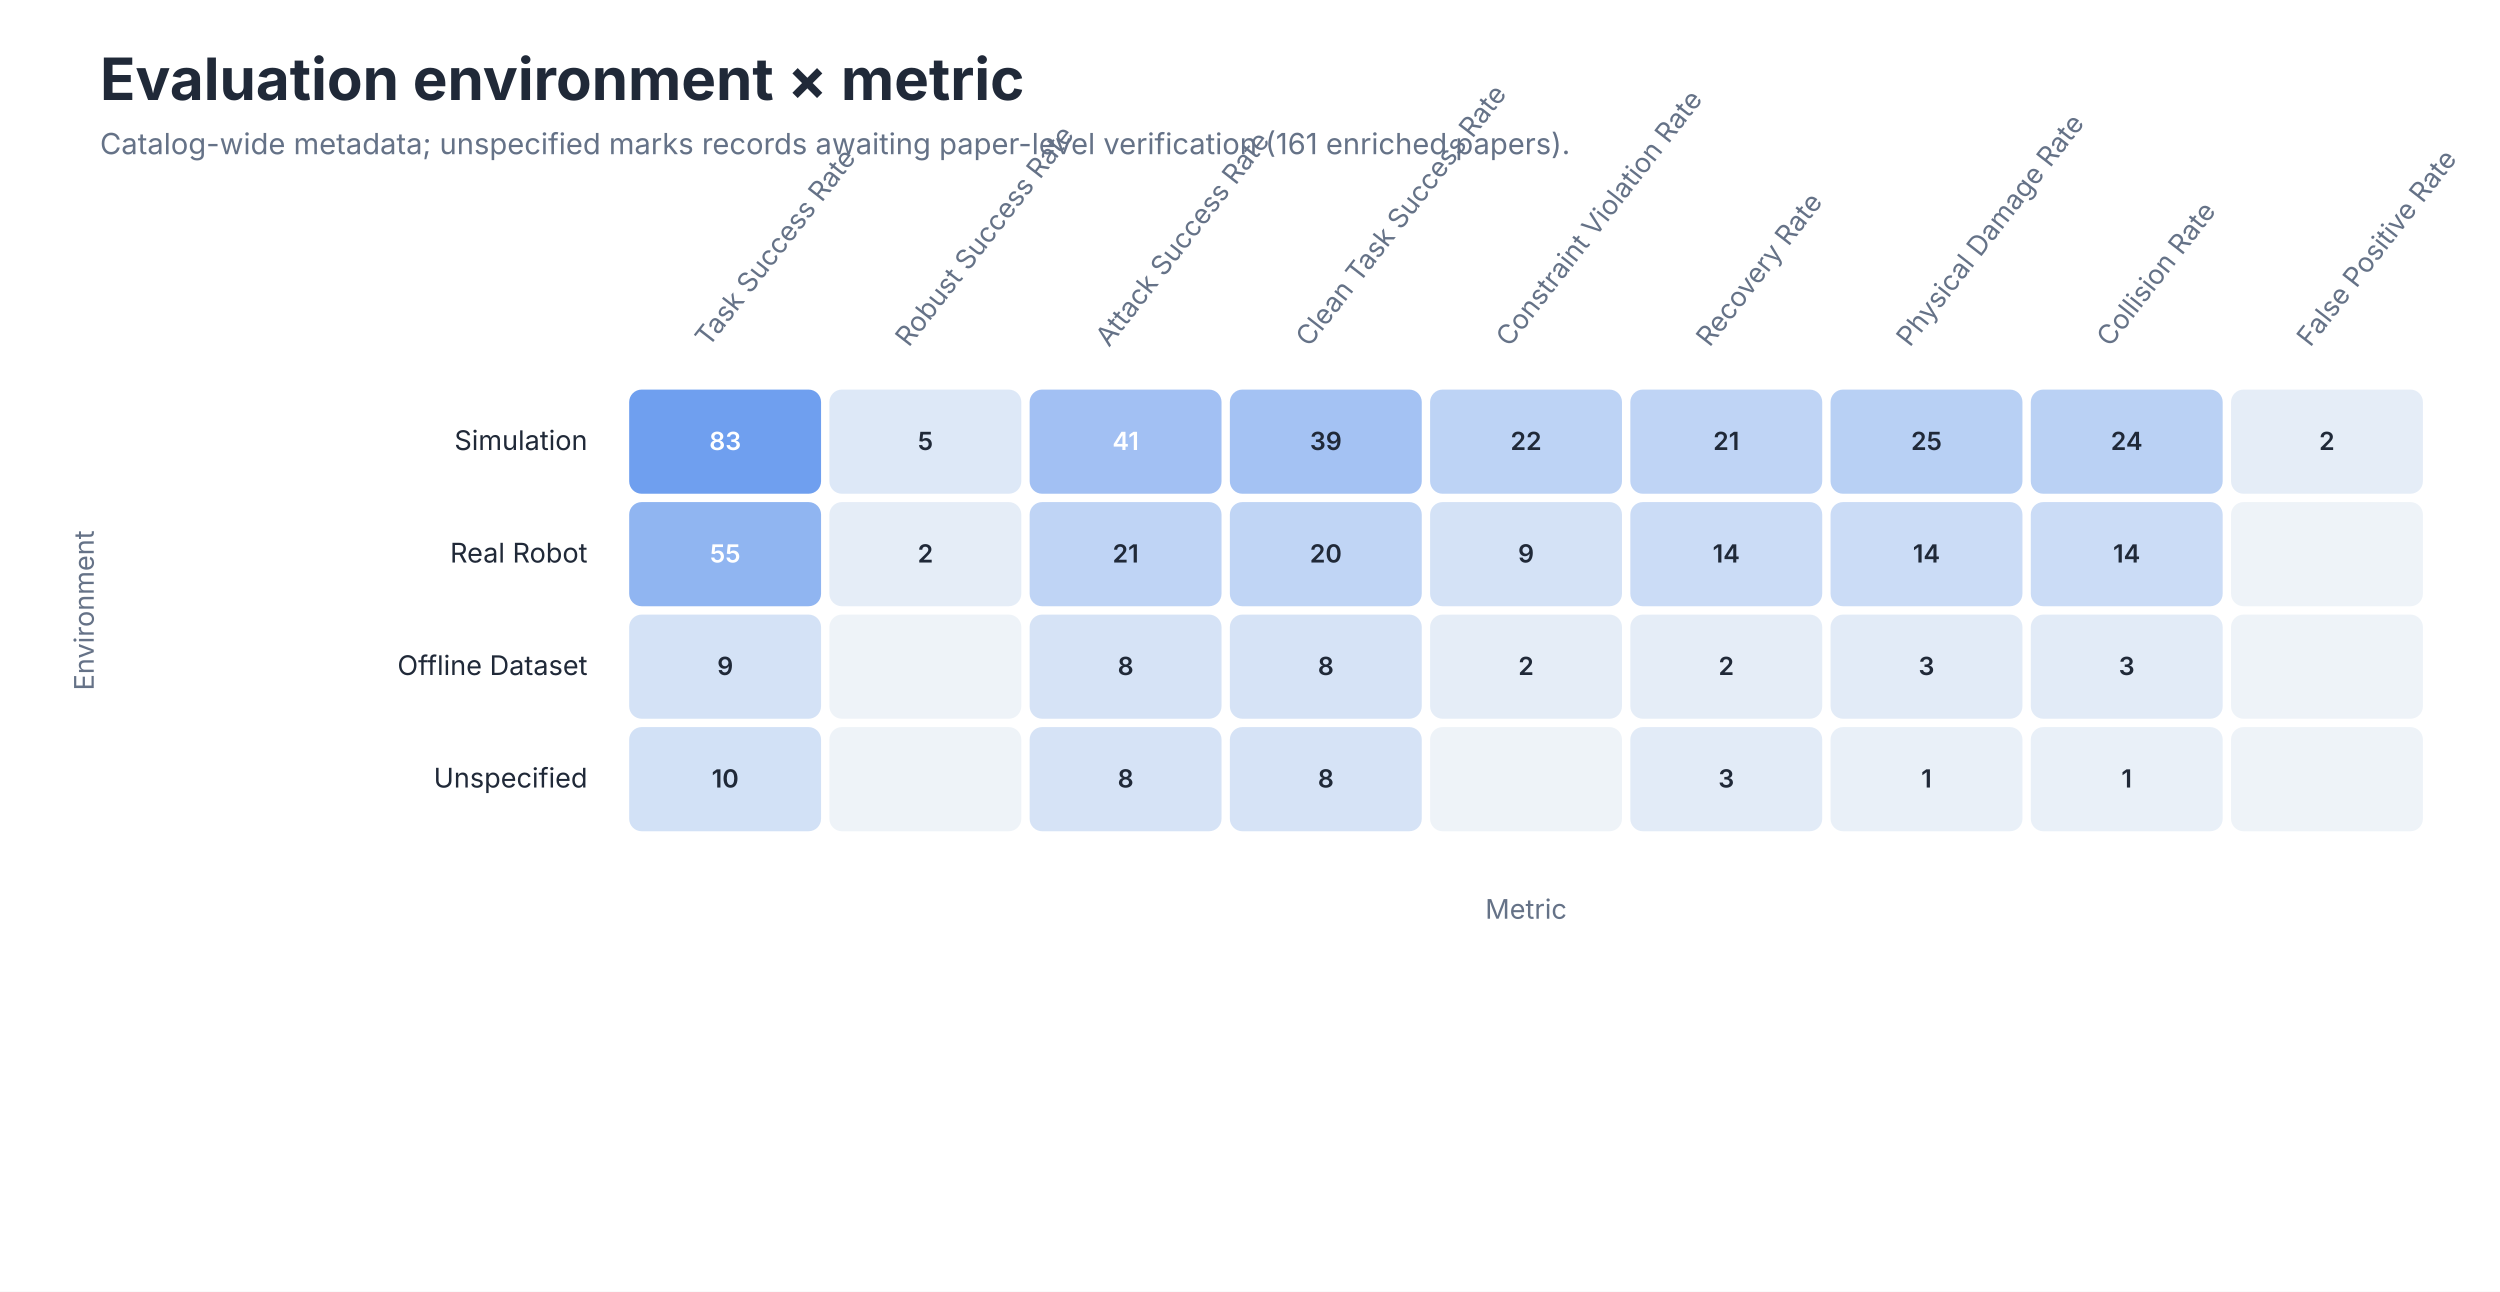
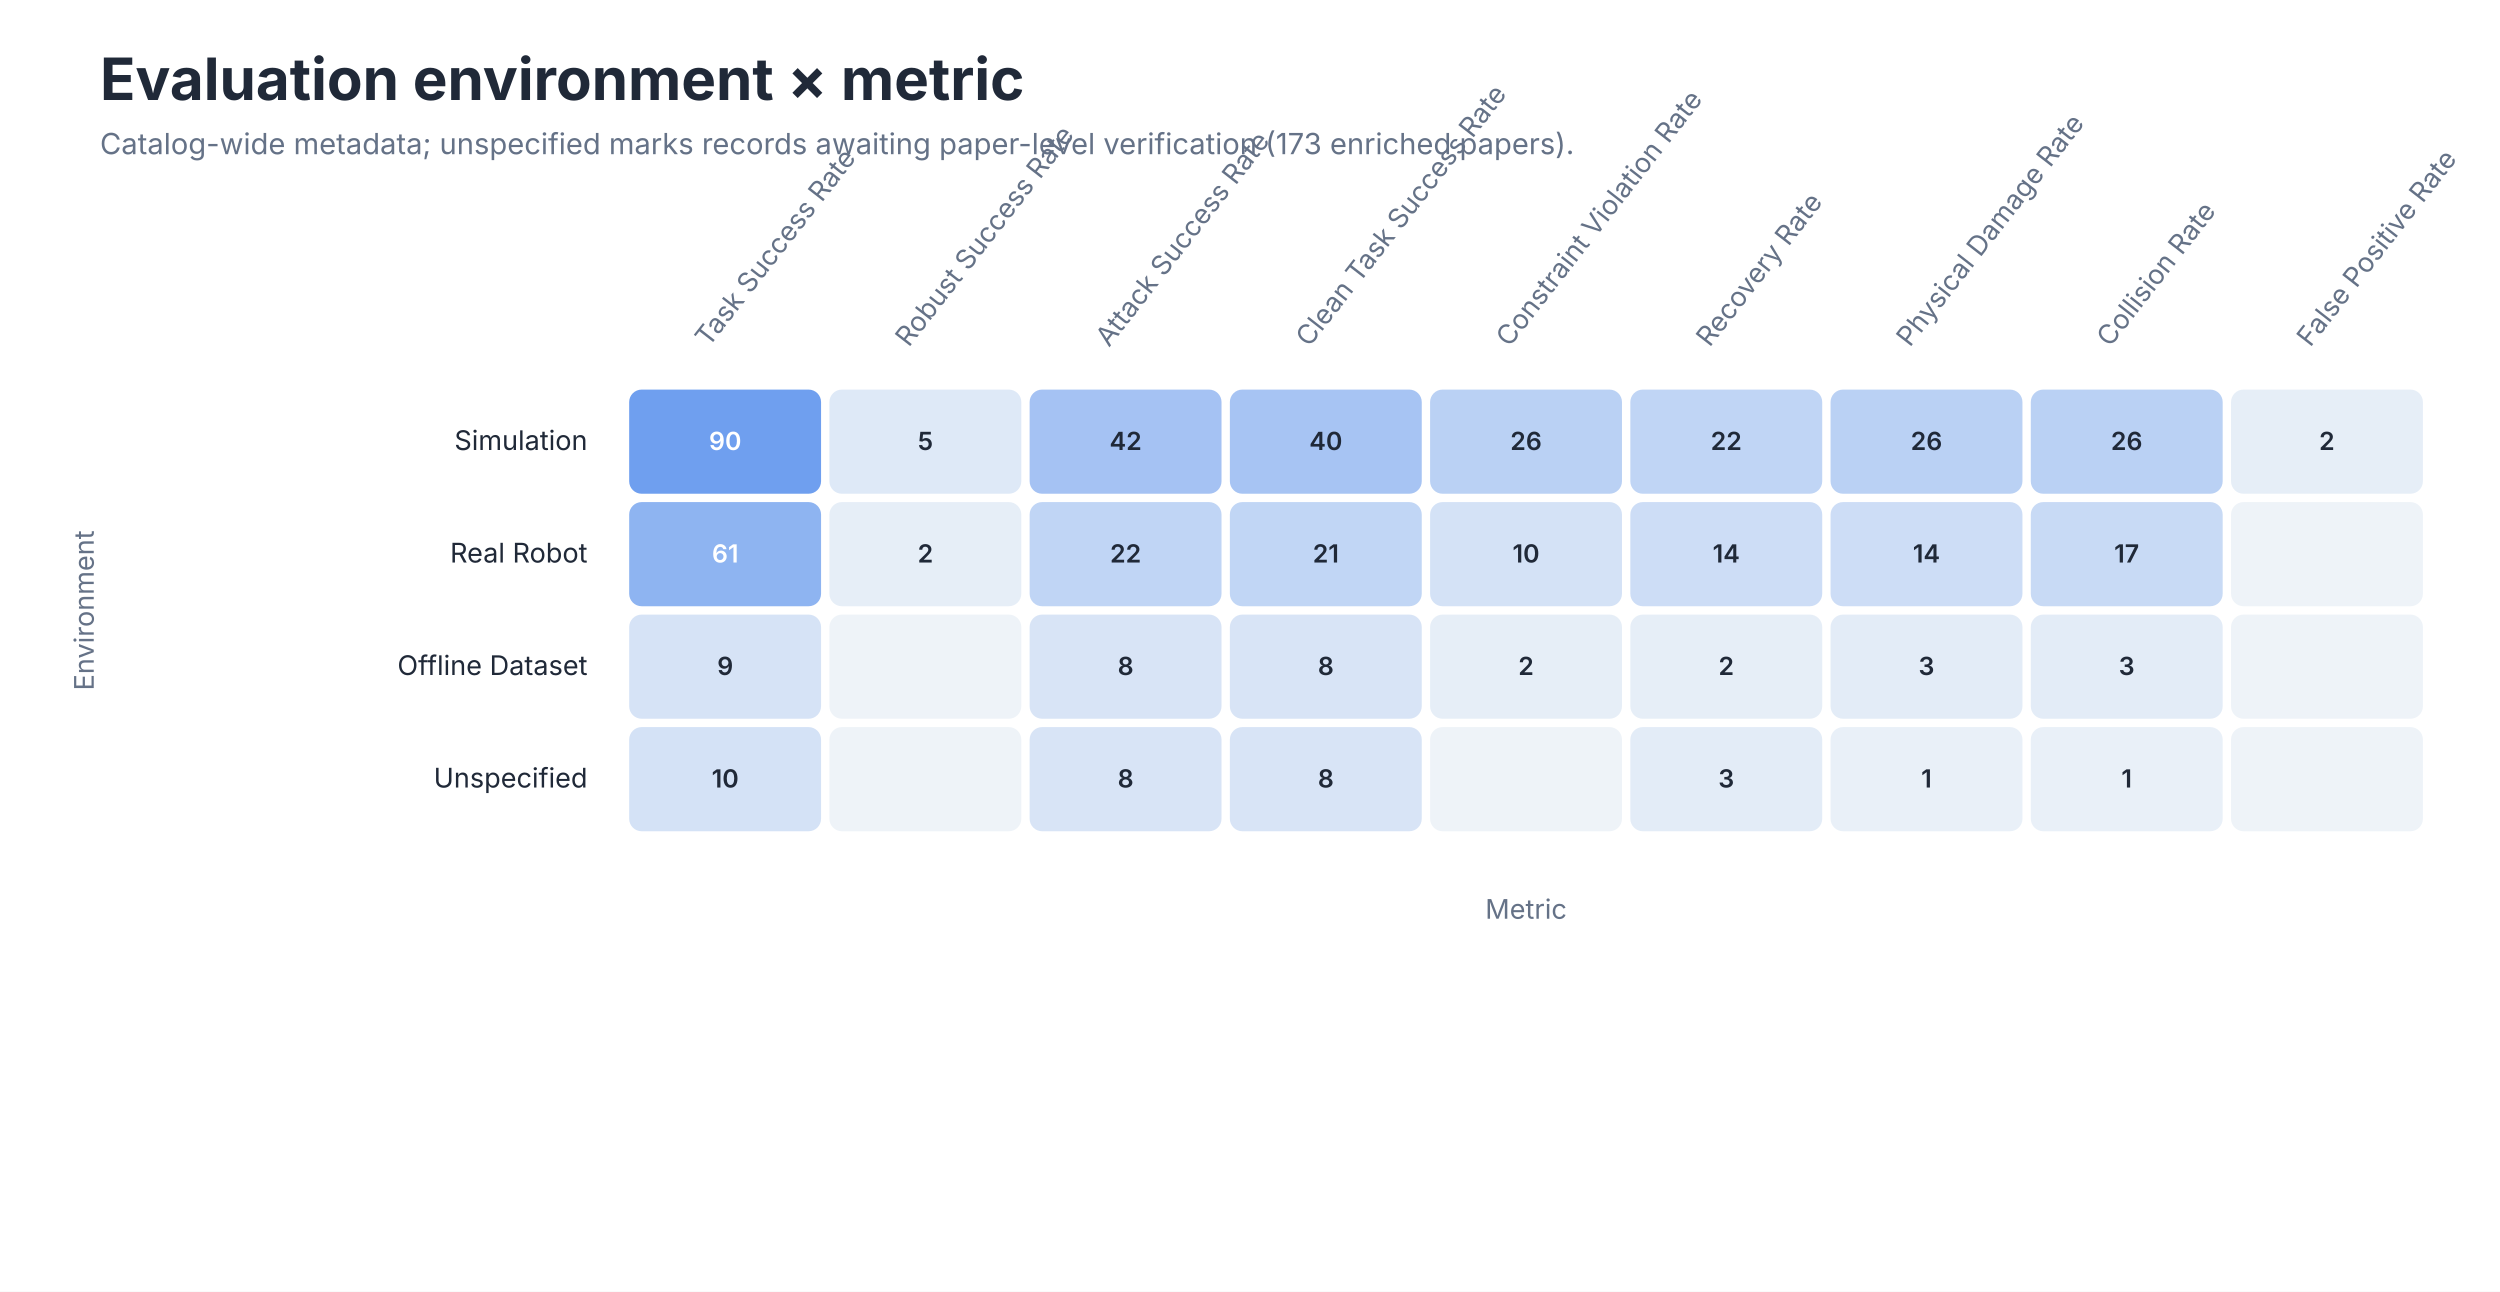
<svg xmlns="http://www.w3.org/2000/svg" role="img" aria-labelledby="title desc" viewBox="0 0 1200 620">
  <style>
text { font-family: -apple-system, BlinkMacSystemFont, 'Segoe UI', sans-serif; }
.title { font-size: 28px; font-weight: 650; fill: #202938; }
.subtitle { font-size: 14px; fill: #657287; }
.axis { font-size: 13px; fill: #657287; }
.label { font-size: 13px; fill: #202938; }
.small { font-size: 11px; fill: #657287; }
</style>
  <rect width="1200" height="620" fill="#FFFFFF" />
  <text class="title" x="48" y="48">Evaluation environment × metric</text>
-   <text class="subtitle" x="48" y="74">Catalog-wide metadata; unspecified marks records awaiting paper-level verification (161 enriched papers).</text>
+   <text class="subtitle" x="48" y="74">Catalog-wide metadata; unspecified marks records awaiting paper-level verification (173 enriched papers).</text>
  <text class="axis" text-anchor="start" transform="translate(340.1 167) rotate(-52)">Task Success Rate</text>
  <text class="axis" text-anchor="start" transform="translate(436.2 167) rotate(-52)">Robust Success Rate</text>
  <text class="axis" text-anchor="start" transform="translate(532.3 167) rotate(-52)">Attack Success Rate</text>
  <text class="axis" text-anchor="start" transform="translate(628.4 167) rotate(-52)">Clean Task Success Rate</text>
  <text class="axis" text-anchor="start" transform="translate(724.5 167) rotate(-52)">Constraint Violation Rate</text>
  <text class="axis" text-anchor="start" transform="translate(820.6 167) rotate(-52)">Recovery Rate</text>
  <text class="axis" text-anchor="start" transform="translate(916.7 167) rotate(-52)">Physical Damage Rate</text>
  <text class="axis" text-anchor="start" transform="translate(1012.8 167) rotate(-52)">Collision Rate</text>
  <text class="axis" text-anchor="start" transform="translate(1108.9 167) rotate(-52)">False Positive Rate</text>
  <text class="label" x="282" y="216.0" text-anchor="end">Simulation</text>
  <rect x="302.0" y="187" width="92.111" height="50" rx="6" fill="#6F9FEF" />
-   <text x="348.1" y="216.0" text-anchor="middle" font-size="12" font-weight="600" fill="#FFFFFF">83</text>
-   <rect x="398.111" y="187" width="92.111" height="50" rx="6" fill="#DDE8F7" />
+   <text x="348.1" y="216.0" text-anchor="middle" font-size="12" font-weight="600" fill="#FFFFFF">90</text>
+   <rect x="398.111" y="187" width="92.111" height="50" rx="6" fill="#DEE9F7" />
  <text x="444.2" y="216.0" text-anchor="middle" font-size="12" font-weight="600" fill="#202938">5</text>
-   <rect x="494.222" y="187" width="92.111" height="50" rx="6" fill="#A2C0F3" />
-   <text x="540.3" y="216.0" text-anchor="middle" font-size="12" font-weight="600" fill="#FFFFFF">41</text>
-   <rect x="590.333" y="187" width="92.111" height="50" rx="6" fill="#A4C2F3" />
-   <text x="636.4" y="216.0" text-anchor="middle" font-size="12" font-weight="600" fill="#202938">39</text>
-   <rect x="686.444" y="187" width="92.111" height="50" rx="6" fill="#BDD3F5" />
-   <text x="732.5" y="216.0" text-anchor="middle" font-size="12" font-weight="600" fill="#202938">22</text>
-   <rect x="782.556" y="187" width="92.111" height="50" rx="6" fill="#BFD4F5" />
-   <text x="828.6" y="216.0" text-anchor="middle" font-size="12" font-weight="600" fill="#202938">21</text>
-   <rect x="878.667" y="187" width="92.111" height="50" rx="6" fill="#B8D0F4" />
-   <text x="924.7" y="216.0" text-anchor="middle" font-size="12" font-weight="600" fill="#202938">25</text>
+   <rect x="494.222" y="187" width="92.111" height="50" rx="6" fill="#A5C2F3" />
+   <text x="540.3" y="216.0" text-anchor="middle" font-size="12" font-weight="600" fill="#202938">42</text>
+   <rect x="590.333" y="187" width="92.111" height="50" rx="6" fill="#A7C4F3" />
+   <text x="636.4" y="216.0" text-anchor="middle" font-size="12" font-weight="600" fill="#202938">40</text>
+   <rect x="686.444" y="187" width="92.111" height="50" rx="6" fill="#BAD1F4" />
+   <text x="732.5" y="216.0" text-anchor="middle" font-size="12" font-weight="600" fill="#202938">26</text>
+   <rect x="782.556" y="187" width="92.111" height="50" rx="6" fill="#C0D5F5" />
+   <text x="828.6" y="216.0" text-anchor="middle" font-size="12" font-weight="600" fill="#202938">22</text>
+   <rect x="878.667" y="187" width="92.111" height="50" rx="6" fill="#BAD1F4" />
+   <text x="924.7" y="216.0" text-anchor="middle" font-size="12" font-weight="600" fill="#202938">26</text>
  <rect x="974.778" y="187" width="92.111" height="50" rx="6" fill="#BAD1F4" />
-   <text x="1020.8" y="216.0" text-anchor="middle" font-size="12" font-weight="600" fill="#202938">24</text>
-   <rect x="1070.889" y="187" width="92.111" height="50" rx="6" fill="#E5EDF7" />
+   <text x="1020.8" y="216.0" text-anchor="middle" font-size="12" font-weight="600" fill="#202938">26</text>
+   <rect x="1070.889" y="187" width="92.111" height="50" rx="6" fill="#E6EEF7" />
  <text x="1116.9" y="216.0" text-anchor="middle" font-size="12" font-weight="600" fill="#202938">2</text>
  <text class="label" x="282" y="270.0" text-anchor="end">Real Robot</text>
-   <rect x="302.0" y="241" width="92.111" height="50" rx="6" fill="#90B5F1" />
-   <text x="348.1" y="270.0" text-anchor="middle" font-size="12" font-weight="600" fill="#FFFFFF">55</text>
-   <rect x="398.111" y="241" width="92.111" height="50" rx="6" fill="#E5EDF7" />
+   <rect x="302.0" y="241" width="92.111" height="50" rx="6" fill="#8EB4F1" />
+   <text x="348.1" y="270.0" text-anchor="middle" font-size="12" font-weight="600" fill="#FFFFFF">61</text>
+   <rect x="398.111" y="241" width="92.111" height="50" rx="6" fill="#E6EEF7" />
  <text x="444.2" y="270.0" text-anchor="middle" font-size="12" font-weight="600" fill="#202938">2</text>
-   <rect x="494.222" y="241" width="92.111" height="50" rx="6" fill="#BFD4F5" />
-   <text x="540.3" y="270.0" text-anchor="middle" font-size="12" font-weight="600" fill="#202938">21</text>
-   <rect x="590.333" y="241" width="92.111" height="50" rx="6" fill="#C0D5F5" />
-   <text x="636.4" y="270.0" text-anchor="middle" font-size="12" font-weight="600" fill="#202938">20</text>
+   <rect x="494.222" y="241" width="92.111" height="50" rx="6" fill="#C0D5F5" />
+   <text x="540.3" y="270.0" text-anchor="middle" font-size="12" font-weight="600" fill="#202938">22</text>
+   <rect x="590.333" y="241" width="92.111" height="50" rx="6" fill="#C1D6F5" />
+   <text x="636.4" y="270.0" text-anchor="middle" font-size="12" font-weight="600" fill="#202938">21</text>
  <rect x="686.444" y="241" width="92.111" height="50" rx="6" fill="#D4E2F6" />
-   <text x="732.5" y="270.0" text-anchor="middle" font-size="12" font-weight="600" fill="#202938">9</text>
-   <rect x="782.556" y="241" width="92.111" height="50" rx="6" fill="#CBDCF6" />
+   <text x="732.5" y="270.0" text-anchor="middle" font-size="12" font-weight="600" fill="#202938">10</text>
+   <rect x="782.556" y="241" width="92.111" height="50" rx="6" fill="#CDDDF6" />
  <text x="828.6" y="270.0" text-anchor="middle" font-size="12" font-weight="600" fill="#202938">14</text>
-   <rect x="878.667" y="241" width="92.111" height="50" rx="6" fill="#CBDCF6" />
+   <rect x="878.667" y="241" width="92.111" height="50" rx="6" fill="#CDDDF6" />
  <text x="924.7" y="270.0" text-anchor="middle" font-size="12" font-weight="600" fill="#202938">14</text>
-   <rect x="974.778" y="241" width="92.111" height="50" rx="6" fill="#CBDCF6" />
-   <text x="1020.8" y="270.0" text-anchor="middle" font-size="12" font-weight="600" fill="#202938">14</text>
+   <rect x="974.778" y="241" width="92.111" height="50" rx="6" fill="#C8DAF5" />
+   <text x="1020.8" y="270.0" text-anchor="middle" font-size="12" font-weight="600" fill="#202938">17</text>
  <rect x="1070.889" y="241" width="92.111" height="50" rx="6" fill="#EEF3F8" />
  <text x="1116.9" y="270.0" text-anchor="middle" font-size="12" font-weight="600" fill="#202938" />
  <text class="label" x="282" y="324.0" text-anchor="end">Offline Dataset</text>
-   <rect x="302.0" y="295" width="92.111" height="50" rx="6" fill="#D4E2F6" />
+   <rect x="302.0" y="295" width="92.111" height="50" rx="6" fill="#D6E3F6" />
  <text x="348.1" y="324.0" text-anchor="middle" font-size="12" font-weight="600" fill="#202938">9</text>
  <rect x="398.111" y="295" width="92.111" height="50" rx="6" fill="#EEF3F8" />
  <text x="444.2" y="324.0" text-anchor="middle" font-size="12" font-weight="600" fill="#202938" />
-   <rect x="494.222" y="295" width="92.111" height="50" rx="6" fill="#D6E3F6" />
+   <rect x="494.222" y="295" width="92.111" height="50" rx="6" fill="#D8E4F6" />
  <text x="540.3" y="324.0" text-anchor="middle" font-size="12" font-weight="600" fill="#202938">8</text>
-   <rect x="590.333" y="295" width="92.111" height="50" rx="6" fill="#D6E3F6" />
+   <rect x="590.333" y="295" width="92.111" height="50" rx="6" fill="#D8E4F6" />
  <text x="636.4" y="324.0" text-anchor="middle" font-size="12" font-weight="600" fill="#202938">8</text>
-   <rect x="686.444" y="295" width="92.111" height="50" rx="6" fill="#E5EDF7" />
+   <rect x="686.444" y="295" width="92.111" height="50" rx="6" fill="#E6EEF7" />
  <text x="732.5" y="324.0" text-anchor="middle" font-size="12" font-weight="600" fill="#202938">2</text>
-   <rect x="782.556" y="295" width="92.111" height="50" rx="6" fill="#E5EDF7" />
+   <rect x="782.556" y="295" width="92.111" height="50" rx="6" fill="#E6EEF7" />
  <text x="828.6" y="324.0" text-anchor="middle" font-size="12" font-weight="600" fill="#202938">2</text>
-   <rect x="878.667" y="295" width="92.111" height="50" rx="6" fill="#E2EBF7" />
+   <rect x="878.667" y="295" width="92.111" height="50" rx="6" fill="#E3ECF7" />
  <text x="924.7" y="324.0" text-anchor="middle" font-size="12" font-weight="600" fill="#202938">3</text>
-   <rect x="974.778" y="295" width="92.111" height="50" rx="6" fill="#E2EBF7" />
+   <rect x="974.778" y="295" width="92.111" height="50" rx="6" fill="#E3ECF7" />
  <text x="1020.8" y="324.0" text-anchor="middle" font-size="12" font-weight="600" fill="#202938">3</text>
  <rect x="1070.889" y="295" width="92.111" height="50" rx="6" fill="#EEF3F8" />
  <text x="1116.9" y="324.0" text-anchor="middle" font-size="12" font-weight="600" fill="#202938" />
  <text class="label" x="282" y="378.0" text-anchor="end">Unspecified</text>
-   <rect x="302.0" y="349" width="92.111" height="50" rx="6" fill="#D2E1F6" />
+   <rect x="302.0" y="349" width="92.111" height="50" rx="6" fill="#D4E2F6" />
  <text x="348.1" y="378.0" text-anchor="middle" font-size="12" font-weight="600" fill="#202938">10</text>
  <rect x="398.111" y="349" width="92.111" height="50" rx="6" fill="#EEF3F8" />
  <text x="444.2" y="378.0" text-anchor="middle" font-size="12" font-weight="600" fill="#202938" />
-   <rect x="494.222" y="349" width="92.111" height="50" rx="6" fill="#D6E3F6" />
+   <rect x="494.222" y="349" width="92.111" height="50" rx="6" fill="#D8E4F6" />
  <text x="540.3" y="378.0" text-anchor="middle" font-size="12" font-weight="600" fill="#202938">8</text>
-   <rect x="590.333" y="349" width="92.111" height="50" rx="6" fill="#D6E3F6" />
+   <rect x="590.333" y="349" width="92.111" height="50" rx="6" fill="#D8E4F6" />
  <text x="636.4" y="378.0" text-anchor="middle" font-size="12" font-weight="600" fill="#202938">8</text>
  <rect x="686.444" y="349" width="92.111" height="50" rx="6" fill="#EEF3F8" />
  <text x="732.5" y="378.0" text-anchor="middle" font-size="12" font-weight="600" fill="#202938" />
-   <rect x="782.556" y="349" width="92.111" height="50" rx="6" fill="#E2EBF7" />
+   <rect x="782.556" y="349" width="92.111" height="50" rx="6" fill="#E3ECF7" />
  <text x="828.6" y="378.0" text-anchor="middle" font-size="12" font-weight="600" fill="#202938">3</text>
  <rect x="878.667" y="349" width="92.111" height="50" rx="6" fill="#E9F0F8" />
  <text x="924.7" y="378.0" text-anchor="middle" font-size="12" font-weight="600" fill="#202938">1</text>
  <rect x="974.778" y="349" width="92.111" height="50" rx="6" fill="#E9F0F8" />
  <text x="1020.8" y="378.0" text-anchor="middle" font-size="12" font-weight="600" fill="#202938">1</text>
  <rect x="1070.889" y="349" width="92.111" height="50" rx="6" fill="#EEF3F8" />
  <text x="1116.9" y="378.0" text-anchor="middle" font-size="12" font-weight="600" fill="#202938" />
  <text class="axis" x="732.5" y="441" text-anchor="middle">Metric</text>
  <text class="axis" transform="translate(45 293.0) rotate(-90)" text-anchor="middle">Environment</text>
</svg>
